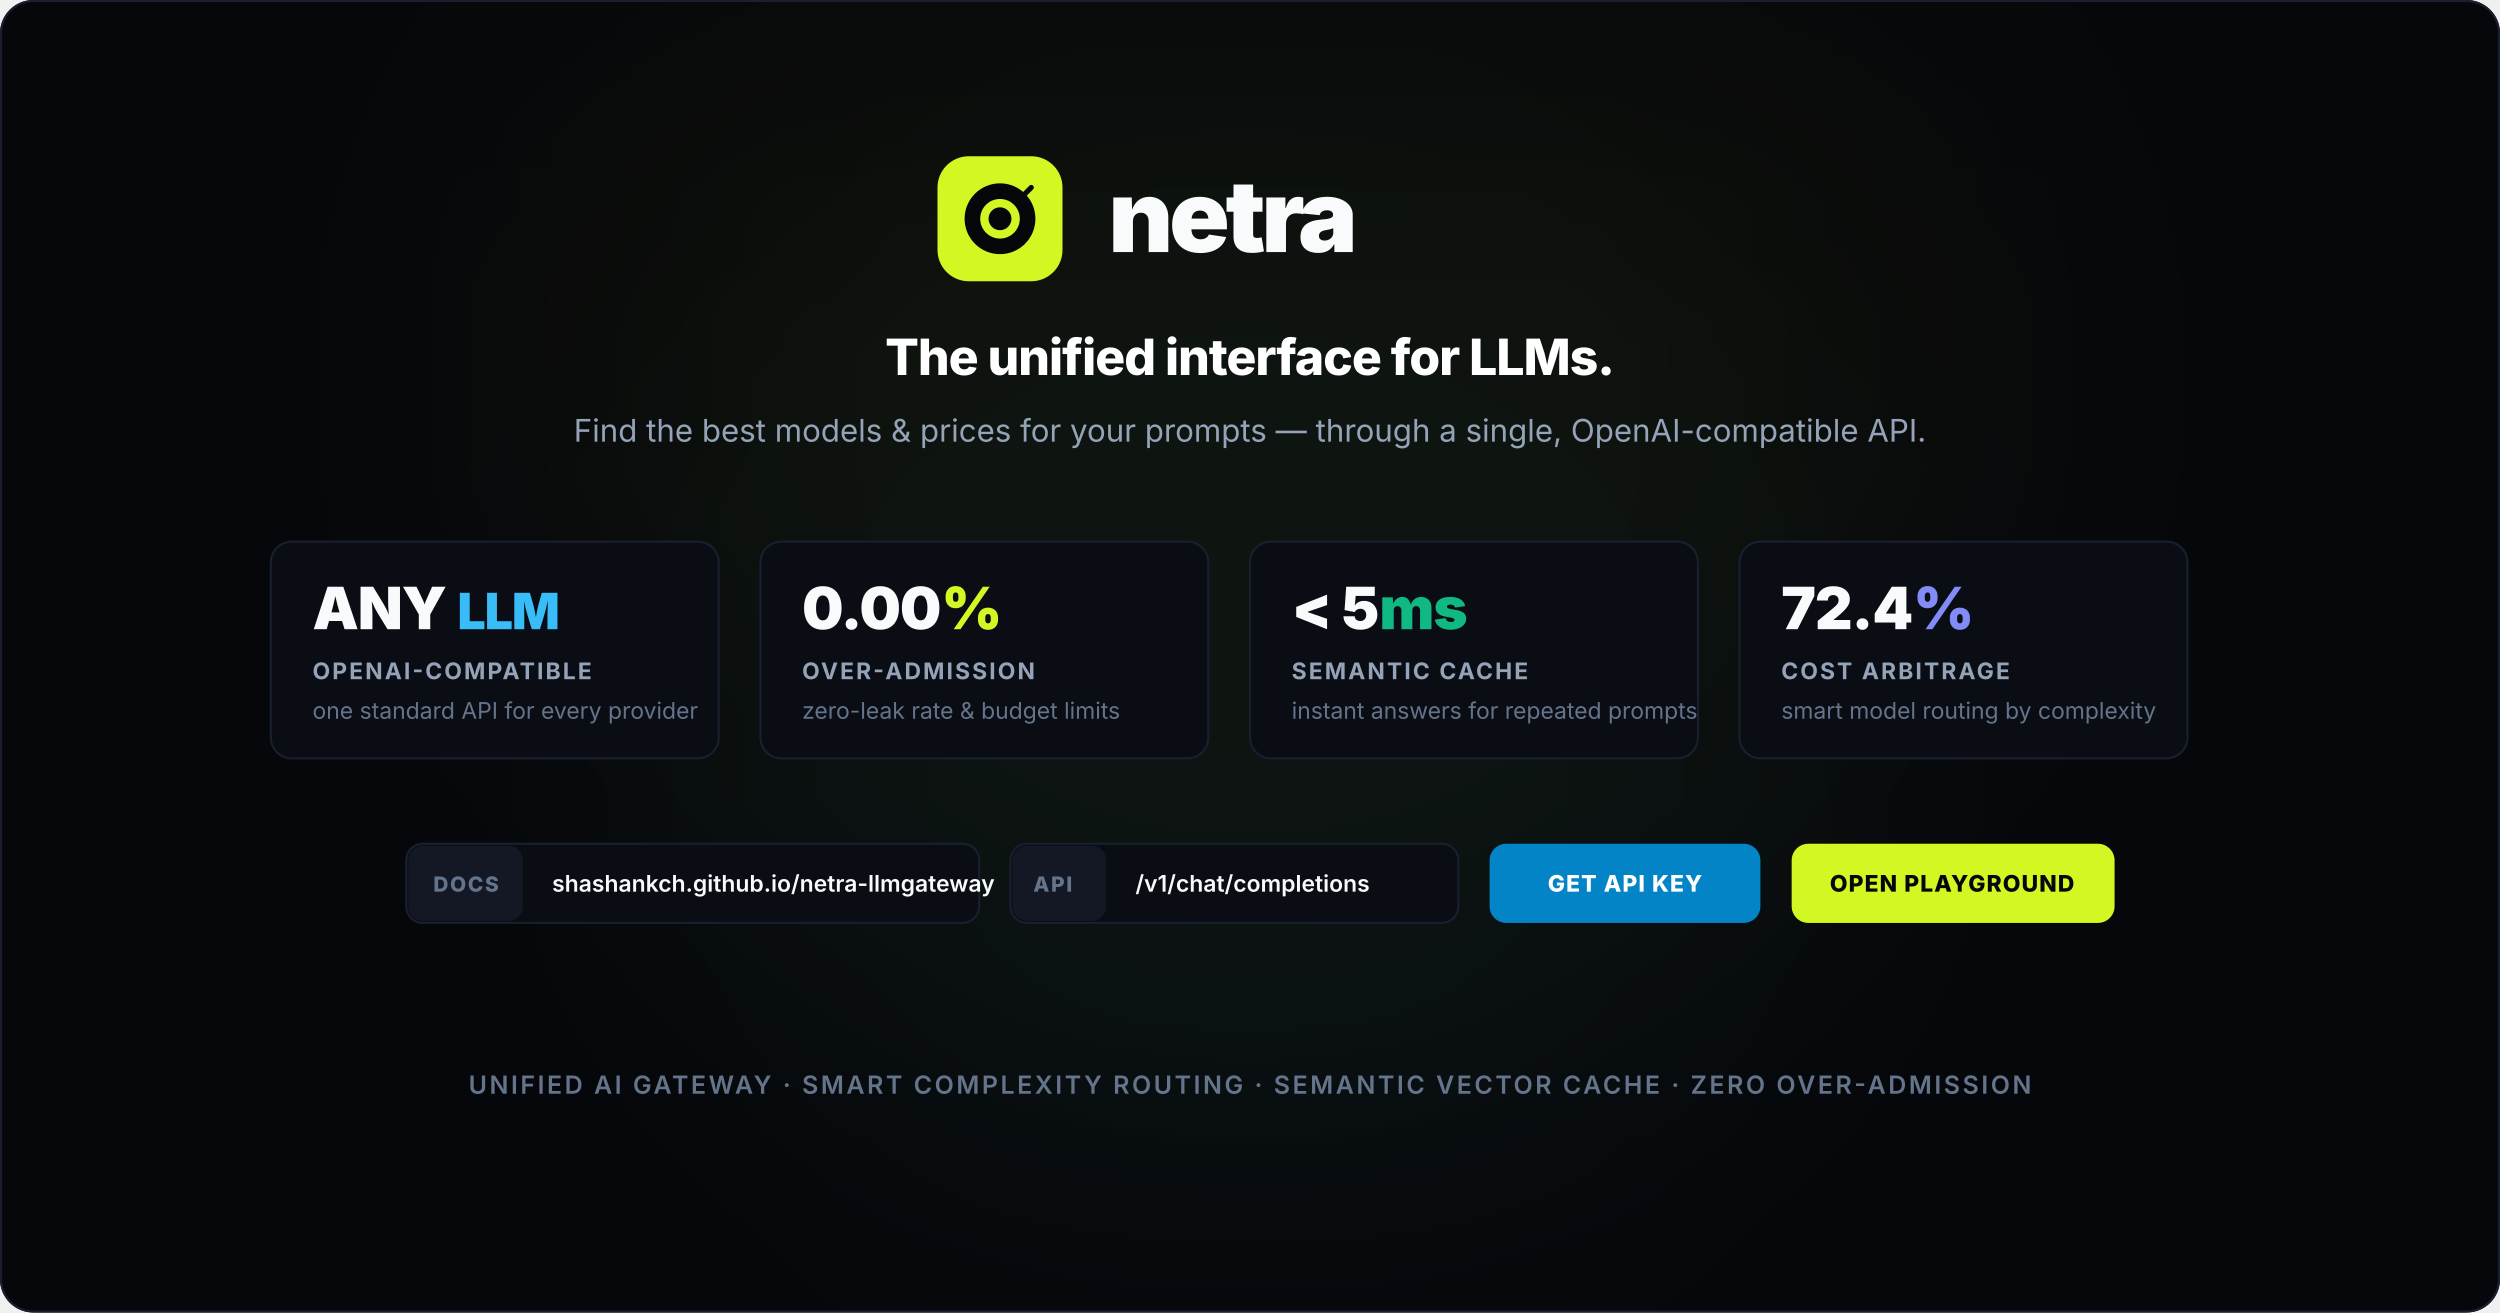
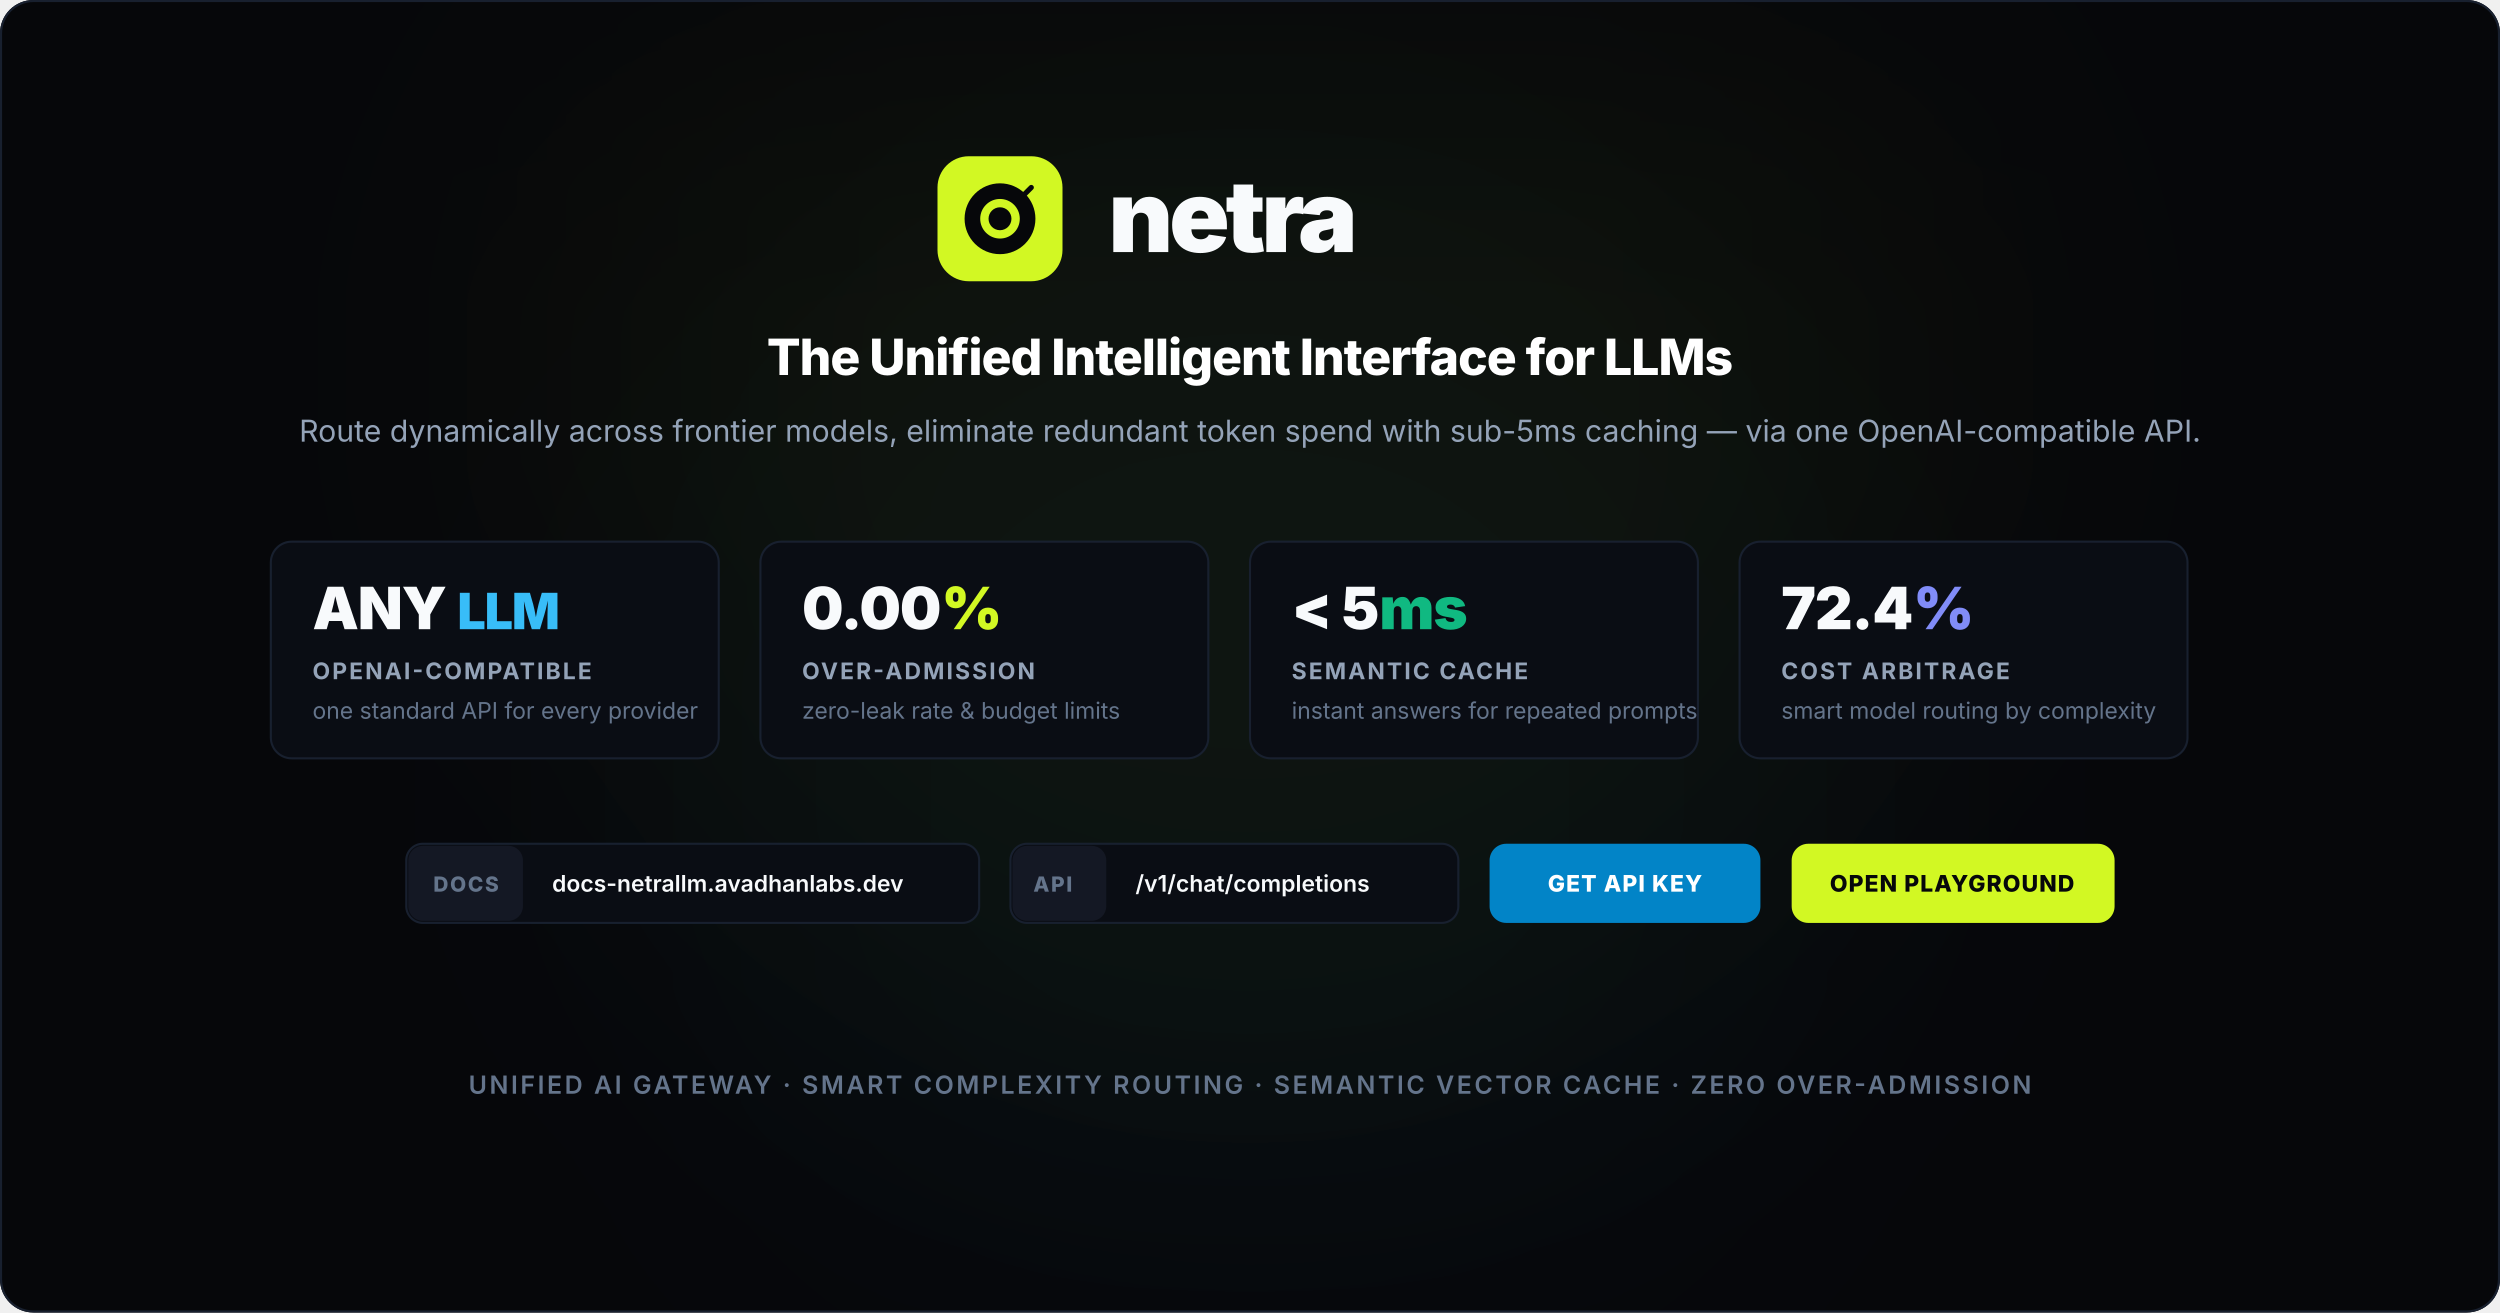
<svg xmlns="http://www.w3.org/2000/svg" width="1200" height="630" viewBox="0 0 1200 630" fill="none">
  <rect width="1200" height="630" rx="16" fill="#06070A" />
  <circle cx="600" cy="180" r="320" fill="#D2F823" fill-opacity="0.04" filter="blur(90px)" />
  <circle cx="600" cy="360" r="280" fill="#38BDF8" fill-opacity="0.03" filter="blur(90px)" />
  <rect x="0.5" y="0.5" width="1199" height="629" rx="15.5" stroke="#18202F" stroke-width="1" />
  <g transform="translate(450, 75)">
    <rect width="60" height="60" rx="15" fill="#D2F823" />
    <path fill-rule="evenodd" clip-rule="evenodd" d="M30 13C20.611 13 13 20.611 13 30C13 39.389 20.611 47 30 47C39.389 47 47 39.389 47 30C47 20.611 39.389 13 30 13ZM20.5 30C20.5 24.753 24.753 20.5 30 20.5C35.247 20.5 39.5 24.753 39.5 30C39.5 35.247 35.247 39.5 30 39.5C24.753 39.5 20.5 35.247 20.5 30Z" fill="#06070A" />
    <circle cx="30" cy="30" r="5.5" fill="#06070A" />
    <path d="M41 19L45 15" stroke="#06070A" stroke-width="2.5" stroke-linecap="round" />
    <text x="82" y="46" fill="#F8FAFC" font-family="Inter, -apple-system, sans-serif" font-size="48" font-weight="900" letter-spacing="-2px">netra</text>
  </g>
-   <text x="600" y="180" text-anchor="middle" fill="#FFFFFF" font-family="Inter, -apple-system, sans-serif" font-size="24" font-weight="800" letter-spacing="-0.5px">The unified interface for LLMs.</text>
-   <text x="600" y="212" text-anchor="middle" fill="#94A3B8" font-family="Inter, -apple-system, sans-serif" font-size="15" font-weight="400">Find the best models &amp; prices for your prompts — through a single, OpenAI-compatible API.</text>
+   <text x="600" y="180" text-anchor="middle" fill="#FFFFFF" font-family="Inter, -apple-system, sans-serif" font-size="24" font-weight="800" letter-spacing="-0.5px">The Unified Intelligent Interface for LLMs</text>
+   <text x="600" y="212" text-anchor="middle" fill="#94A3B8" font-family="Inter, -apple-system, sans-serif" font-size="14.5" font-weight="400">Route dynamically across frontier models, eliminate redundant token spend with sub-5ms caching — via one OpenAI-compatible API.</text>
  <g transform="translate(130, 260)">
    <rect width="215" height="104" rx="10" fill="#0A0D14" stroke="#18202F" />
    <text x="20" y="42" fill="#F8FAFC" font-family="Inter, -apple-system, sans-serif" font-size="28" font-weight="900" letter-spacing="-0.5px">ANY <tspan fill="#38BDF8" font-size="24">LLM</tspan>
    </text>
    <text x="20" y="66" fill="#94A3B8" font-family="Inter, -apple-system, sans-serif" font-size="11" font-weight="700" letter-spacing="1px">OPENAI-COMPATIBLE</text>
    <text x="20" y="85" fill="#64748B" font-family="Inter, -apple-system, sans-serif" font-size="11">one standard API for every provider</text>
  </g>
  <g transform="translate(365, 260)">
    <rect width="215" height="104" rx="10" fill="#0A0D14" stroke="#18202F" />
    <text x="20" y="42" fill="#F8FAFC" font-family="Inter, -apple-system, sans-serif" font-size="28" font-weight="900" letter-spacing="-0.5px">0.00<tspan fill="#D2F823">%</tspan>
    </text>
    <text x="20" y="66" fill="#94A3B8" font-family="Inter, -apple-system, sans-serif" font-size="11" font-weight="700" letter-spacing="1px">OVER-ADMISSION</text>
    <text x="20" y="85" fill="#64748B" font-family="Inter, -apple-system, sans-serif" font-size="11">zero-leak rate &amp; budget limits</text>
  </g>
  <g transform="translate(600, 260)">
    <rect width="215" height="104" rx="10" fill="#0A0D14" stroke="#18202F" />
    <text x="20" y="42" fill="#F8FAFC" font-family="Inter, -apple-system, sans-serif" font-size="28" font-weight="900" letter-spacing="-0.5px">&lt; 5<tspan fill="#10B981">ms</tspan>
    </text>
    <text x="20" y="66" fill="#94A3B8" font-family="Inter, -apple-system, sans-serif" font-size="11" font-weight="700" letter-spacing="1px">SEMANTIC CACHE</text>
    <text x="20" y="85" fill="#64748B" font-family="Inter, -apple-system, sans-serif" font-size="11">instant answers for repeated prompts</text>
  </g>
  <g transform="translate(835, 260)">
    <rect width="215" height="104" rx="10" fill="#0A0D14" stroke="#18202F" />
    <text x="20" y="42" fill="#F8FAFC" font-family="Inter, -apple-system, sans-serif" font-size="28" font-weight="900" letter-spacing="-0.5px">72.4<tspan fill="#818CF8">%</tspan>
    </text>
    <text x="20" y="66" fill="#94A3B8" font-family="Inter, -apple-system, sans-serif" font-size="11" font-weight="700" letter-spacing="1px">COST ARBITRAGE</text>
    <text x="20" y="85" fill="#64748B" font-family="Inter, -apple-system, sans-serif" font-size="11">smart model routing by complexity</text>
  </g>
  <g transform="translate(195, 405)">
    <rect x="0" y="0" width="275" height="38" rx="8" fill="#0A0D14" stroke="#18202F" />
    <rect x="1" y="1" width="55" height="36" rx="7" fill="#141824" />
    <text x="13" y="23" fill="#64748B" font-family="Inter, -apple-system, sans-serif" font-size="10" font-weight="800" letter-spacing="0.8px">DOCS</text>
-     <text x="70" y="23" fill="#F8FAFC" font-family="Inter, -apple-system, sans-serif" font-size="11" font-weight="600">shashankch.github.io/netra-llmgateway</text>
+     <text x="70" y="23" fill="#F8FAFC" font-family="Inter, -apple-system, sans-serif" font-size="11" font-weight="600">docs-netrallm.avadhanlabs.dev</text>
    <rect x="290" y="0" width="215" height="38" rx="8" fill="#0A0D14" stroke="#18202F" />
    <rect x="291" y="1" width="45" height="36" rx="7" fill="#141824" />
    <text x="301" y="23" fill="#64748B" font-family="Inter, -apple-system, sans-serif" font-size="10" font-weight="800" letter-spacing="0.8px">API</text>
    <text x="350" y="23" fill="#F8FAFC" font-family="Inter, -apple-system, sans-serif" font-size="11" font-weight="600">/v1/chat/completions</text>
    <rect x="520" y="0" width="130" height="38" rx="8" fill="#0284C7" />
    <text x="585" y="23" text-anchor="middle" fill="#FFFFFF" font-family="Inter, -apple-system, sans-serif" font-size="11" font-weight="800" letter-spacing="0.5px">GET API KEY</text>
    <rect x="665" y="0" width="155" height="38" rx="8" fill="#D2F823" />
    <text x="742" y="23" text-anchor="middle" fill="#06070A" font-family="Inter, -apple-system, sans-serif" font-size="11" font-weight="800" letter-spacing="0.5px">OPEN PLAYGROUND</text>
  </g>
  <text x="600" y="525" text-anchor="middle" fill="#64748B" font-family="Inter, -apple-system, sans-serif" font-size="12" font-weight="600" letter-spacing="1.2px">UNIFIED AI GATEWAY · SMART COMPLEXITY ROUTING · SEMANTIC VECTOR CACHE · ZERO OVER-ADMISSION</text>
</svg>
